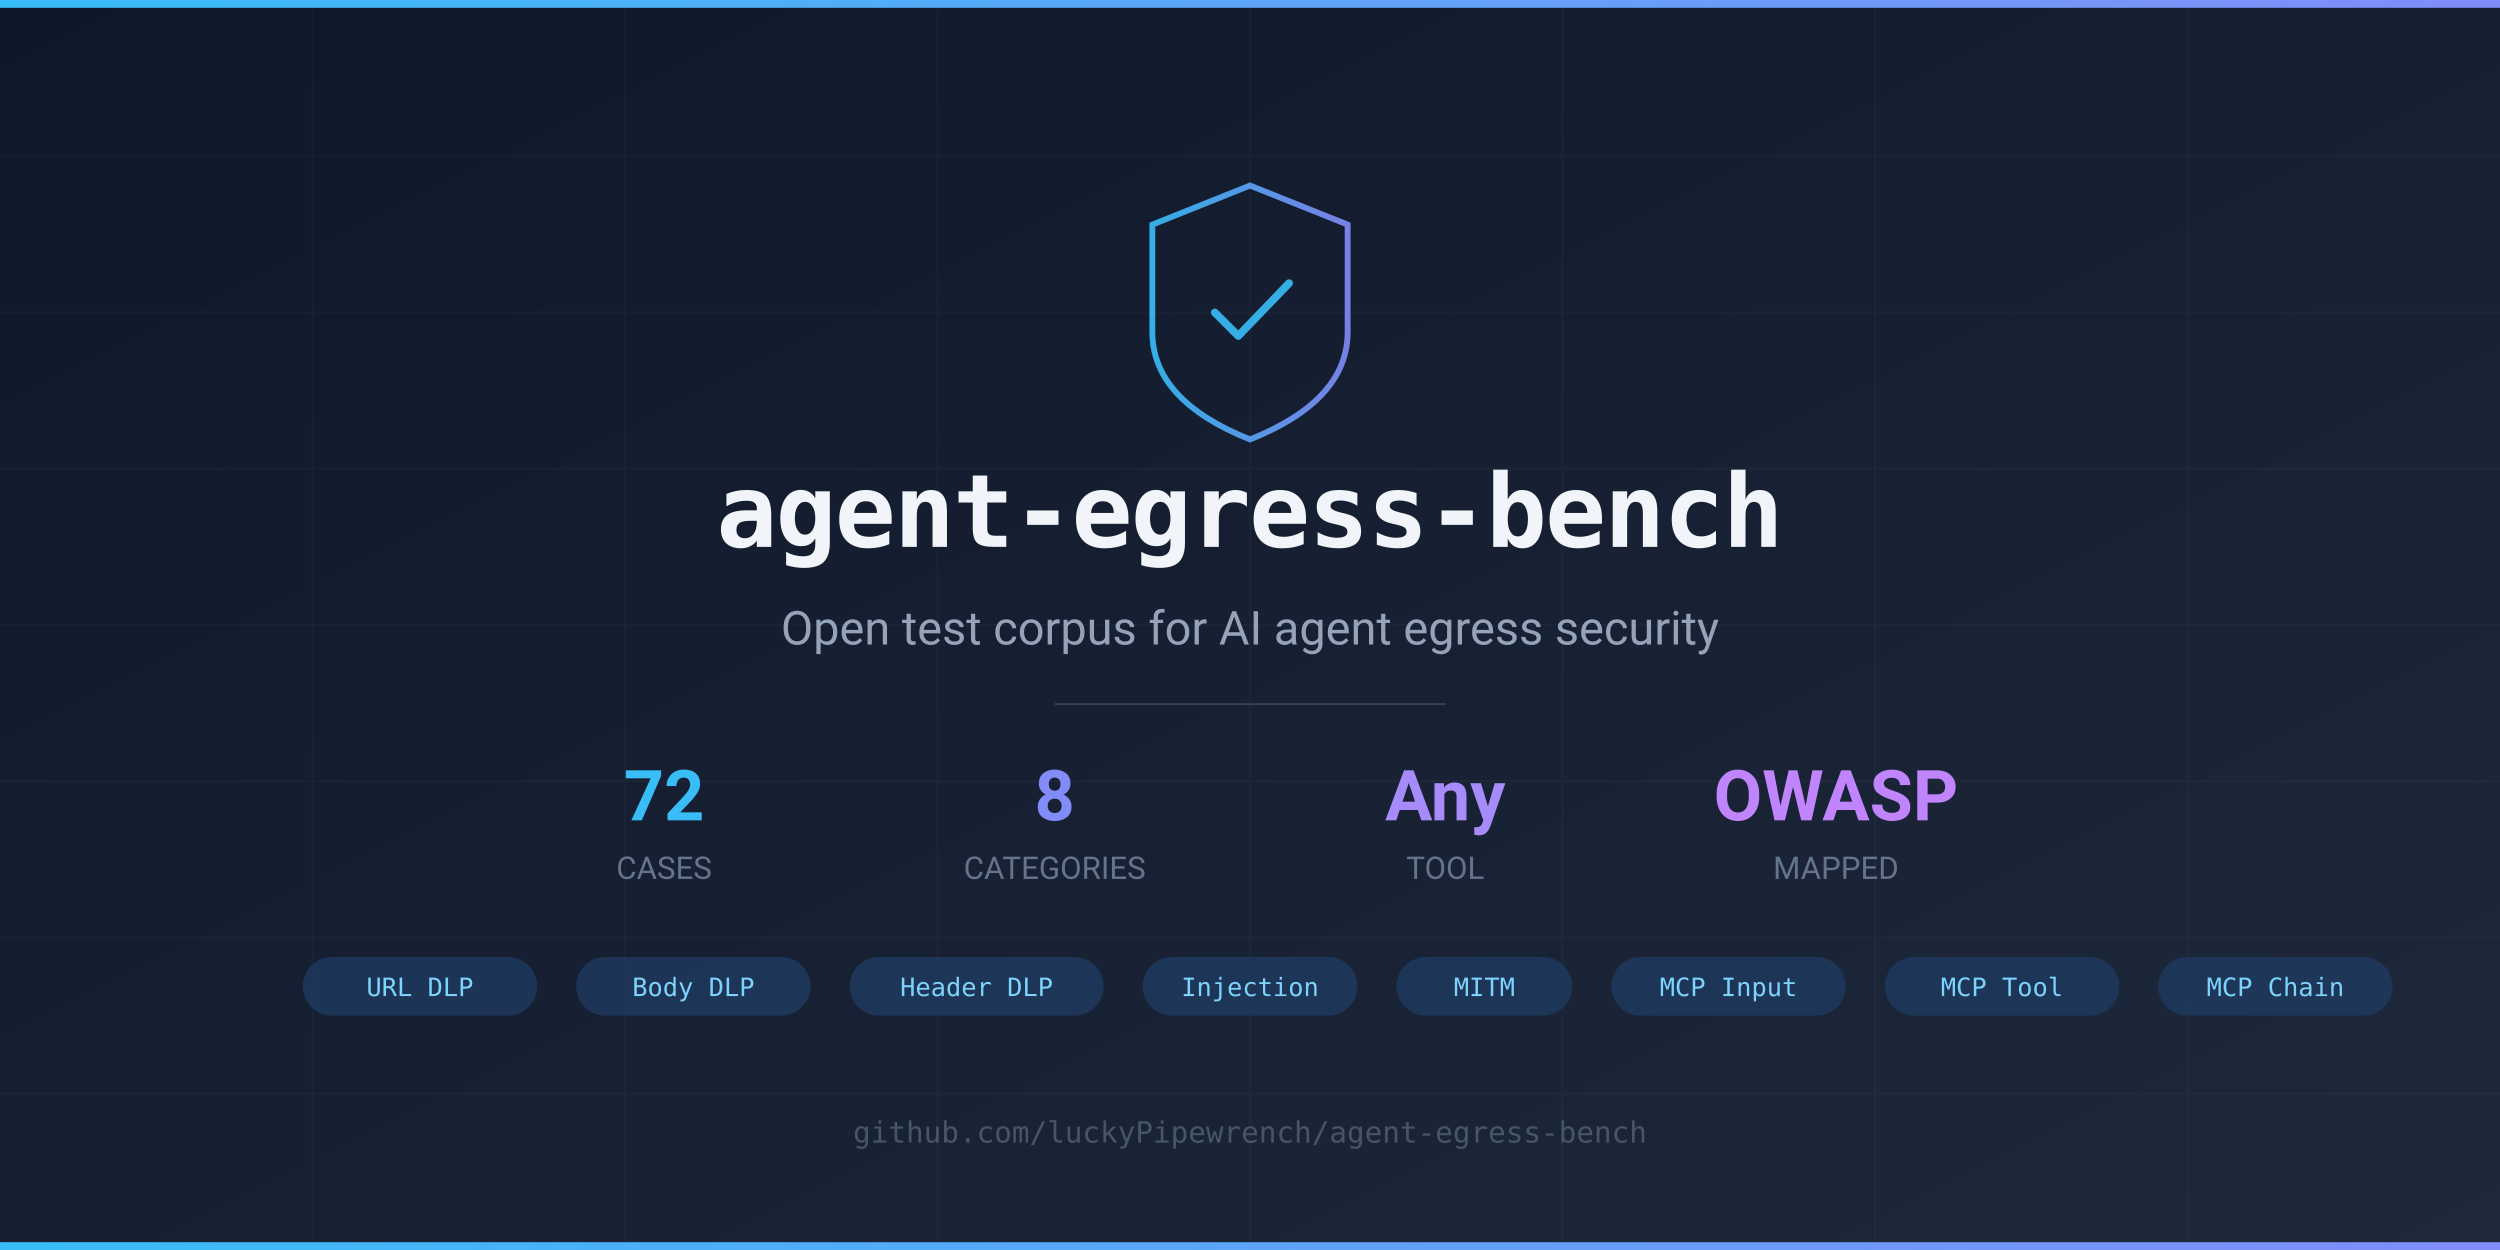
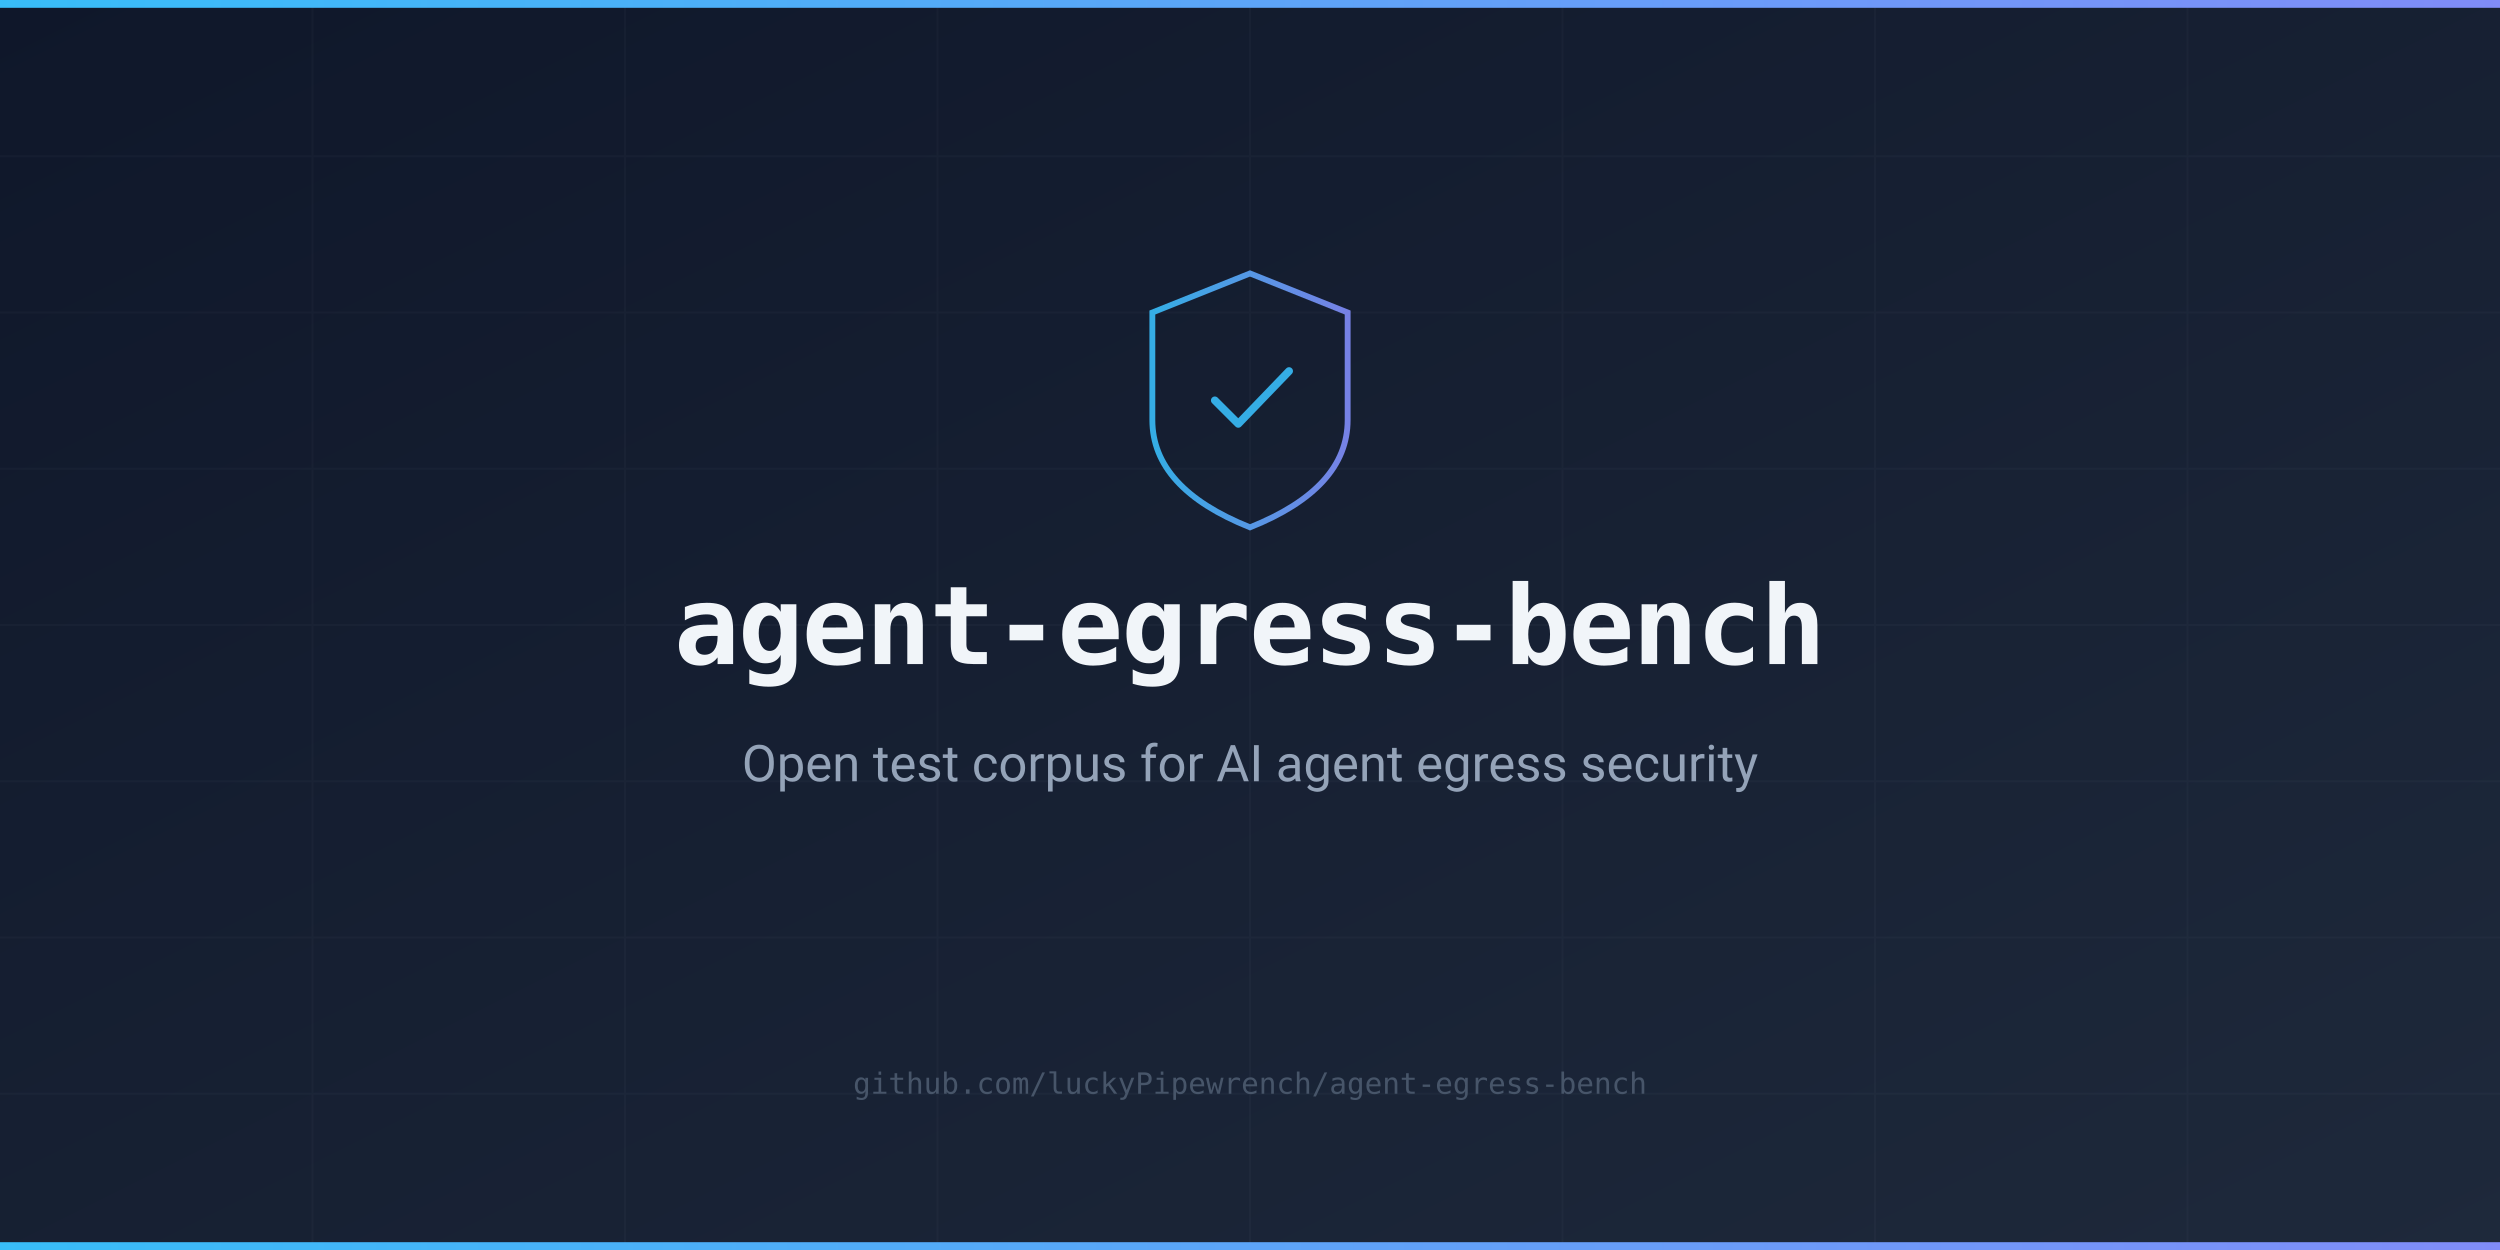
<svg xmlns="http://www.w3.org/2000/svg" width="1280" height="640" viewBox="0 0 1280 640">
  <defs>
    <linearGradient id="bg" x1="0%" y1="0%" x2="100%" y2="100%">
      <stop offset="0%" style="stop-color:#0f172a" />
      <stop offset="100%" style="stop-color:#1e293b" />
    </linearGradient>
    <linearGradient id="accent" x1="0%" y1="0%" x2="100%" y2="0%">
      <stop offset="0%" style="stop-color:#38bdf8" />
      <stop offset="100%" style="stop-color:#818cf8" />
    </linearGradient>
  </defs>
  <rect width="1280" height="640" fill="url(#bg)" />
  <g opacity="0.04" stroke="#94a3b8" stroke-width="1">
    <line x1="0" y1="80" x2="1280" y2="80" />
    <line x1="0" y1="160" x2="1280" y2="160" />
    <line x1="0" y1="240" x2="1280" y2="240" />
    <line x1="0" y1="320" x2="1280" y2="320" />
    <line x1="0" y1="400" x2="1280" y2="400" />
    <line x1="0" y1="480" x2="1280" y2="480" />
    <line x1="0" y1="560" x2="1280" y2="560" />
    <line x1="160" y1="0" x2="160" y2="640" />
    <line x1="320" y1="0" x2="320" y2="640" />
    <line x1="480" y1="0" x2="480" y2="640" />
    <line x1="640" y1="0" x2="640" y2="640" />
    <line x1="800" y1="0" x2="800" y2="640" />
    <line x1="960" y1="0" x2="960" y2="640" />
    <line x1="1120" y1="0" x2="1120" y2="640" />
  </g>
  <rect x="0" y="0" width="1280" height="4" fill="url(#accent)" />
-   <g transform="translate(640, 155)" opacity="0.9">
+   <g transform="translate(640, 200)" opacity="0.9">
    <path d="M0-60 L50-40 L50 15 Q50 50 0 70 Q-50 50 -50 15 L-50-40 Z" fill="none" stroke="url(#accent)" stroke-width="3" />
    <path d="M-18 5 L-6 17 L20-10" fill="none" stroke="#38bdf8" stroke-width="4" stroke-linecap="round" stroke-linejoin="round" />
  </g>
-   <text x="640" y="280" text-anchor="middle" font-family="ui-monospace, 'Cascadia Code', 'Source Code Pro', Menlo, monospace" font-size="52" font-weight="700" fill="#f1f5f9" letter-spacing="-1">
+   <text x="640" y="340" text-anchor="middle" font-family="ui-monospace, 'Cascadia Code', 'Source Code Pro', Menlo, monospace" font-size="56" font-weight="700" fill="#f1f5f9" letter-spacing="-1">
    agent-egress-bench
  </text>
-   <text x="640" y="330" text-anchor="middle" font-family="-apple-system, BlinkMacSystemFont, 'Segoe UI', Roboto, sans-serif" font-size="24" fill="#94a3b8">
+   <text x="640" y="400" text-anchor="middle" font-family="-apple-system, BlinkMacSystemFont, 'Segoe UI', Roboto, sans-serif" font-size="26" fill="#94a3b8">
    Open test corpus for AI agent egress security
  </text>
-   <rect x="540" y="360" width="200" height="1" fill="#334155" />
-   <g font-family="-apple-system, BlinkMacSystemFont, 'Segoe UI', Roboto, sans-serif" text-anchor="middle">
-     <text x="340" y="420" font-size="36" font-weight="700" fill="#38bdf8">72</text>
-     <text x="340" y="450" font-size="16" fill="#64748b">CASES</text>
-     <text x="540" y="420" font-size="36" font-weight="700" fill="#818cf8">8</text>
-     <text x="540" y="450" font-size="16" fill="#64748b">CATEGORIES</text>
-     <text x="740" y="420" font-size="36" font-weight="700" fill="#a78bfa">Any</text>
-     <text x="740" y="450" font-size="16" fill="#64748b">TOOL</text>
-     <text x="940" y="420" font-size="36" font-weight="700" fill="#c084fc">OWASP</text>
-     <text x="940" y="450" font-size="16" fill="#64748b">MAPPED</text>
-   </g>
-   <g font-family="ui-monospace, 'Cascadia Code', 'Source Code Pro', Menlo, monospace" font-size="13" text-anchor="middle">
-     <rect x="155" y="490" width="120" height="30" rx="15" fill="#1e3a5f" opacity="0.8" />
-     <text x="215" y="510" fill="#7dd3fc">URL DLP</text>
-     <rect x="295" y="490" width="120" height="30" rx="15" fill="#1e3a5f" opacity="0.8" />
-     <text x="355" y="510" fill="#7dd3fc">Body DLP</text>
-     <rect x="435" y="490" width="130" height="30" rx="15" fill="#1e3a5f" opacity="0.8" />
-     <text x="500" y="510" fill="#7dd3fc">Header DLP</text>
-     <rect x="585" y="490" width="110" height="30" rx="15" fill="#1e3a5f" opacity="0.8" />
-     <text x="640" y="510" fill="#7dd3fc">Injection</text>
-     <rect x="715" y="490" width="90" height="30" rx="15" fill="#1e3a5f" opacity="0.8" />
-     <text x="760" y="510" fill="#7dd3fc">MITM</text>
-     <rect x="825" y="490" width="120" height="30" rx="15" fill="#1e3a5f" opacity="0.8" />
-     <text x="885" y="510" fill="#7dd3fc">MCP Input</text>
-     <rect x="965" y="490" width="120" height="30" rx="15" fill="#1e3a5f" opacity="0.8" />
-     <text x="1025" y="510" fill="#7dd3fc">MCP Tool</text>
-     <rect x="1105" y="490" width="120" height="30" rx="15" fill="#1e3a5f" opacity="0.8" />
-     <text x="1165" y="510" fill="#7dd3fc">MCP Chain</text>
-   </g>
-   <text x="640" y="585" text-anchor="middle" font-family="ui-monospace, 'Cascadia Code', 'Source Code Pro', Menlo, monospace" font-size="15" fill="#475569">
+   <text x="640" y="560" text-anchor="middle" font-family="ui-monospace, 'Cascadia Code', 'Source Code Pro', Menlo, monospace" font-size="15" fill="#475569">
    github.com/luckyPipewrench/agent-egress-bench
  </text>
  <rect x="0" y="636" width="1280" height="4" fill="url(#accent)" />
</svg>
